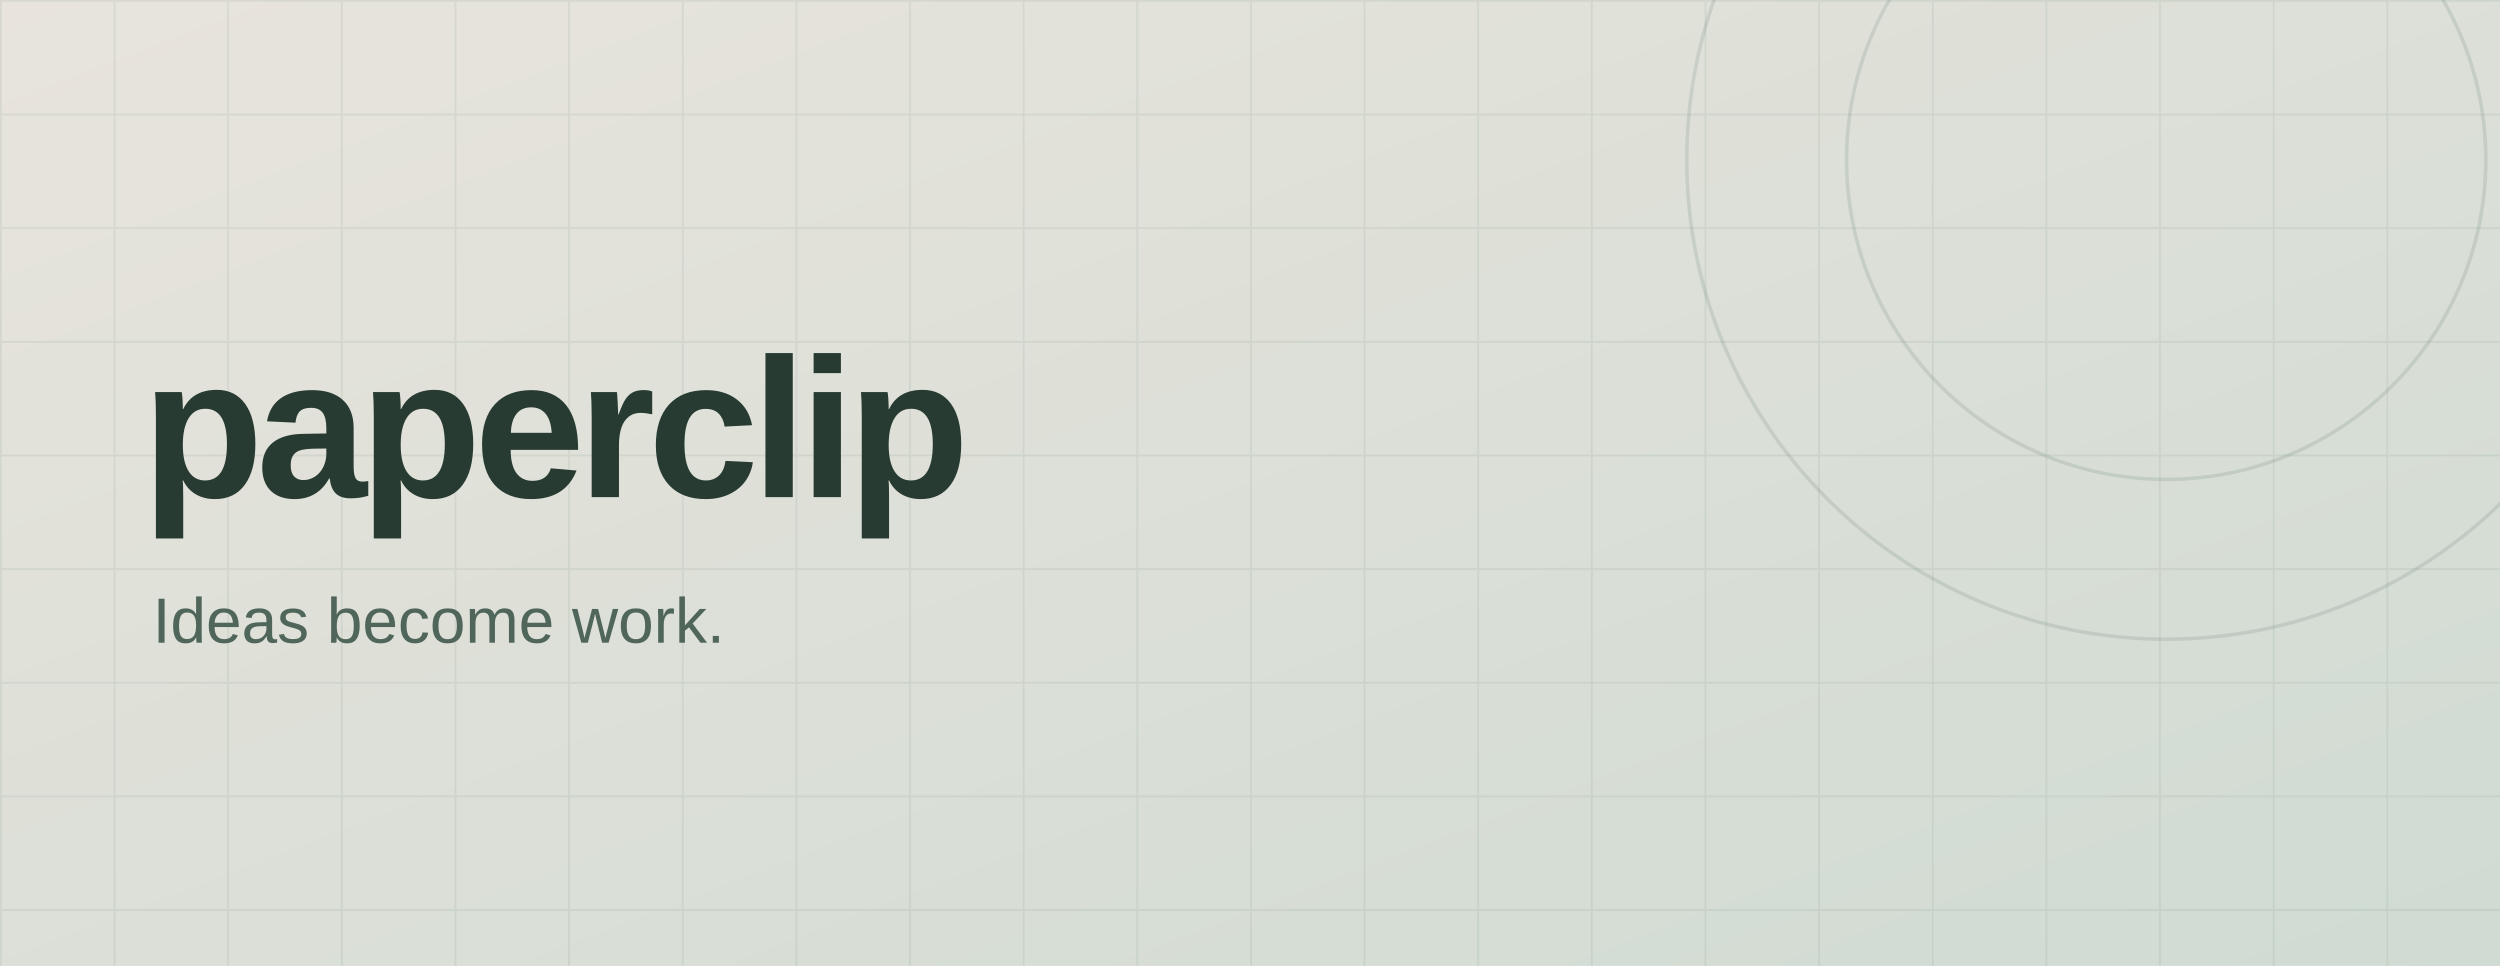
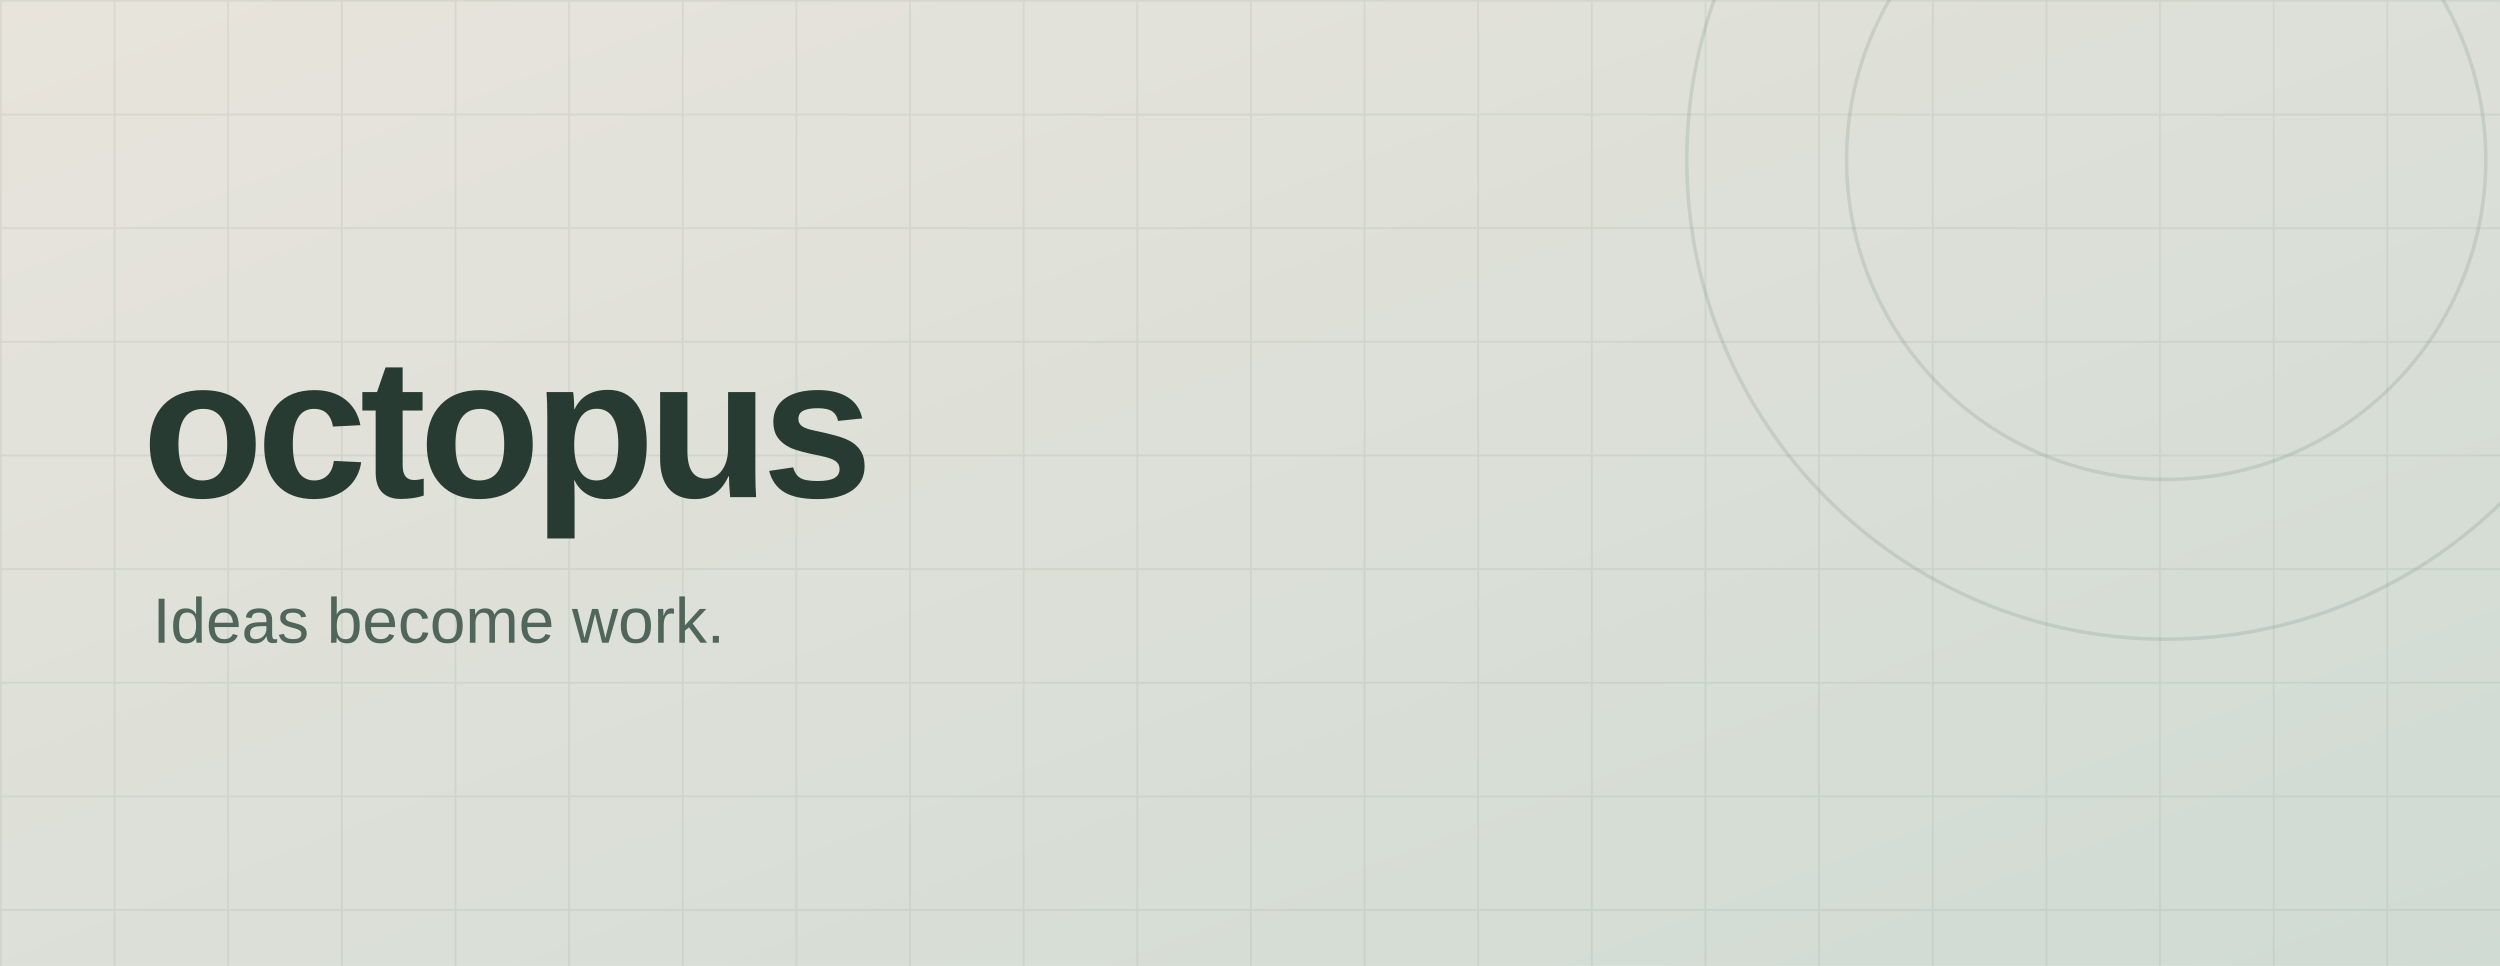
<svg xmlns="http://www.w3.org/2000/svg" width="704" height="272" viewBox="0 0 704 272">
  <defs>
    <linearGradient id="background" x2="1" y2="1">
      <stop stop-color="#e8e4dc" />
      <stop offset="1" stop-color="#d0dbd3" />
    </linearGradient>
    <pattern id="grid" width="32" height="32" patternUnits="userSpaceOnUse">
      <path d="M32 0H0V32" fill="none" stroke="#677d72" stroke-opacity=".12" />
    </pattern>
  </defs>
  <path fill="url(#background)" d="M0 0h704v272H0z" />
  <path fill="url(#grid)" d="M0 0h704v272H0z" />
  <circle cx="610" cy="45" r="135" fill="none" stroke="#677d72" stroke-opacity=".18" />
  <circle cx="610" cy="45" r="90" fill="none" stroke="#677d72" stroke-opacity=".18" />
-   <text x="40" y="140" font-family="Arial,sans-serif" font-size="56" font-weight="700" letter-spacing="-2" fill="#273b32">paperclip</text>
+   <text x="40" y="140" font-family="Arial,sans-serif" font-size="56" font-weight="700" letter-spacing="-2" fill="#273b32">octopus</text>
  <text x="43" y="181" font-family="Arial,sans-serif" font-size="18" fill="#50665b">Ideas become work.</text>
</svg>
